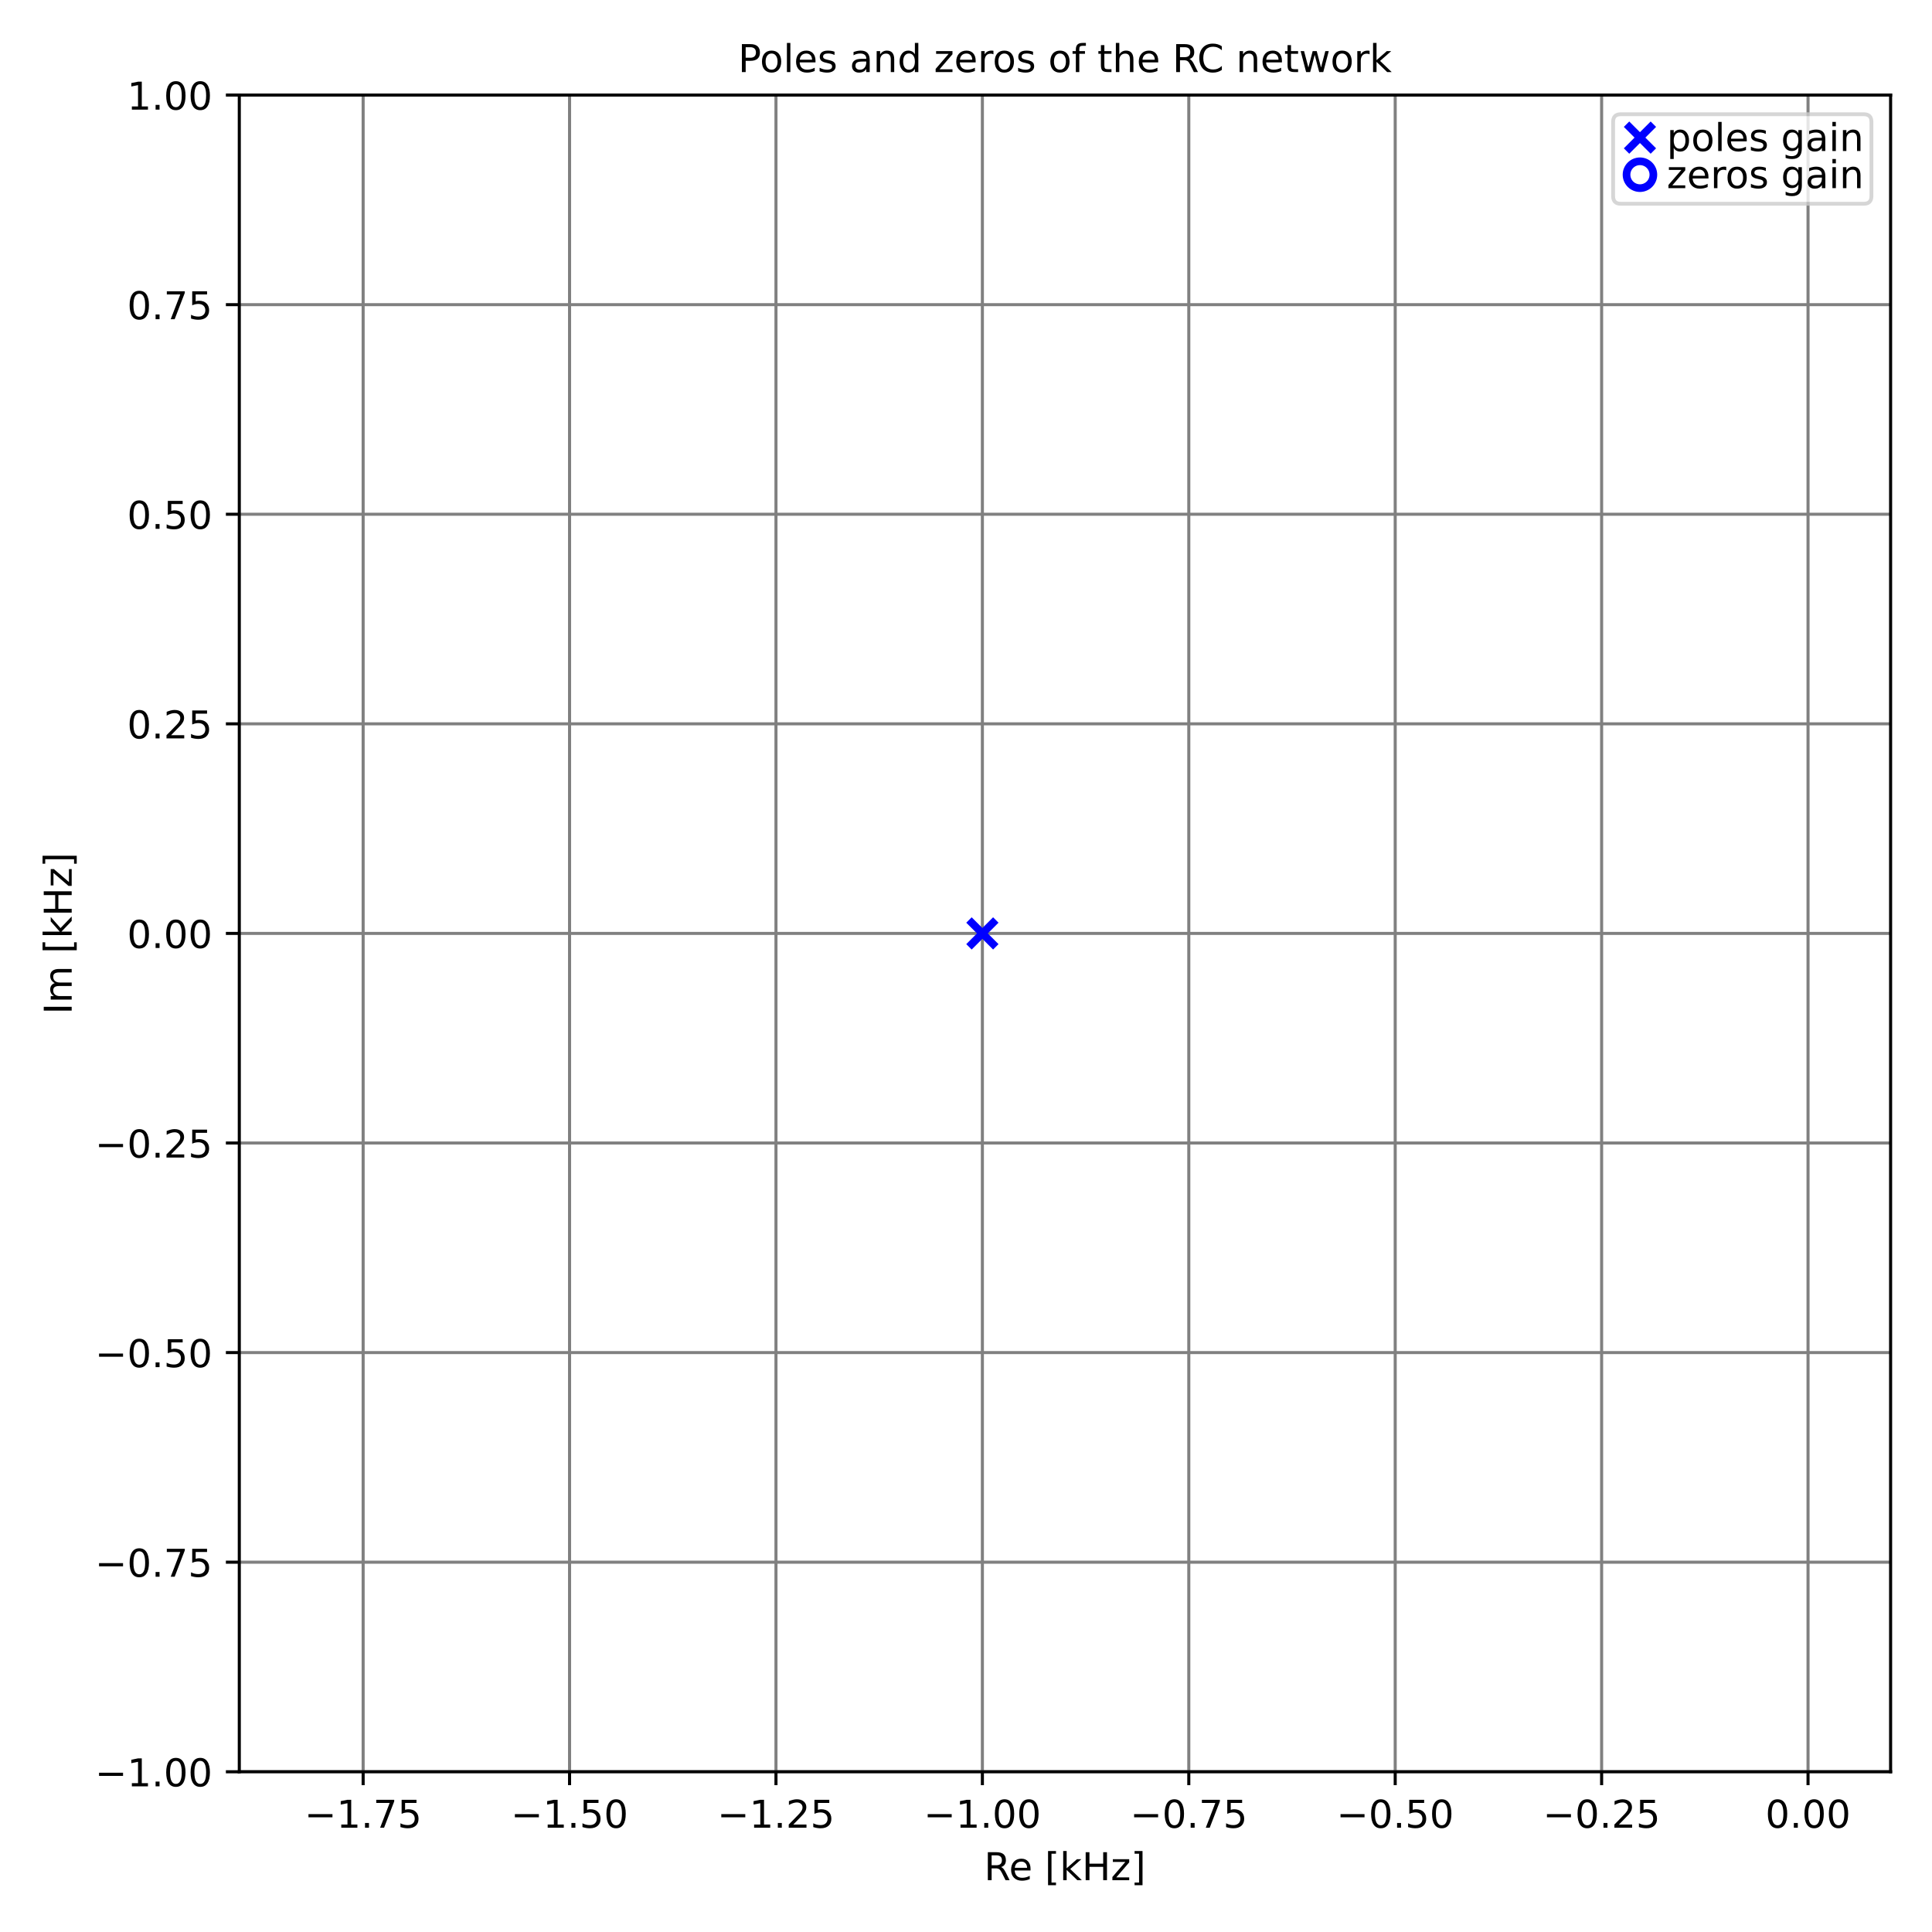
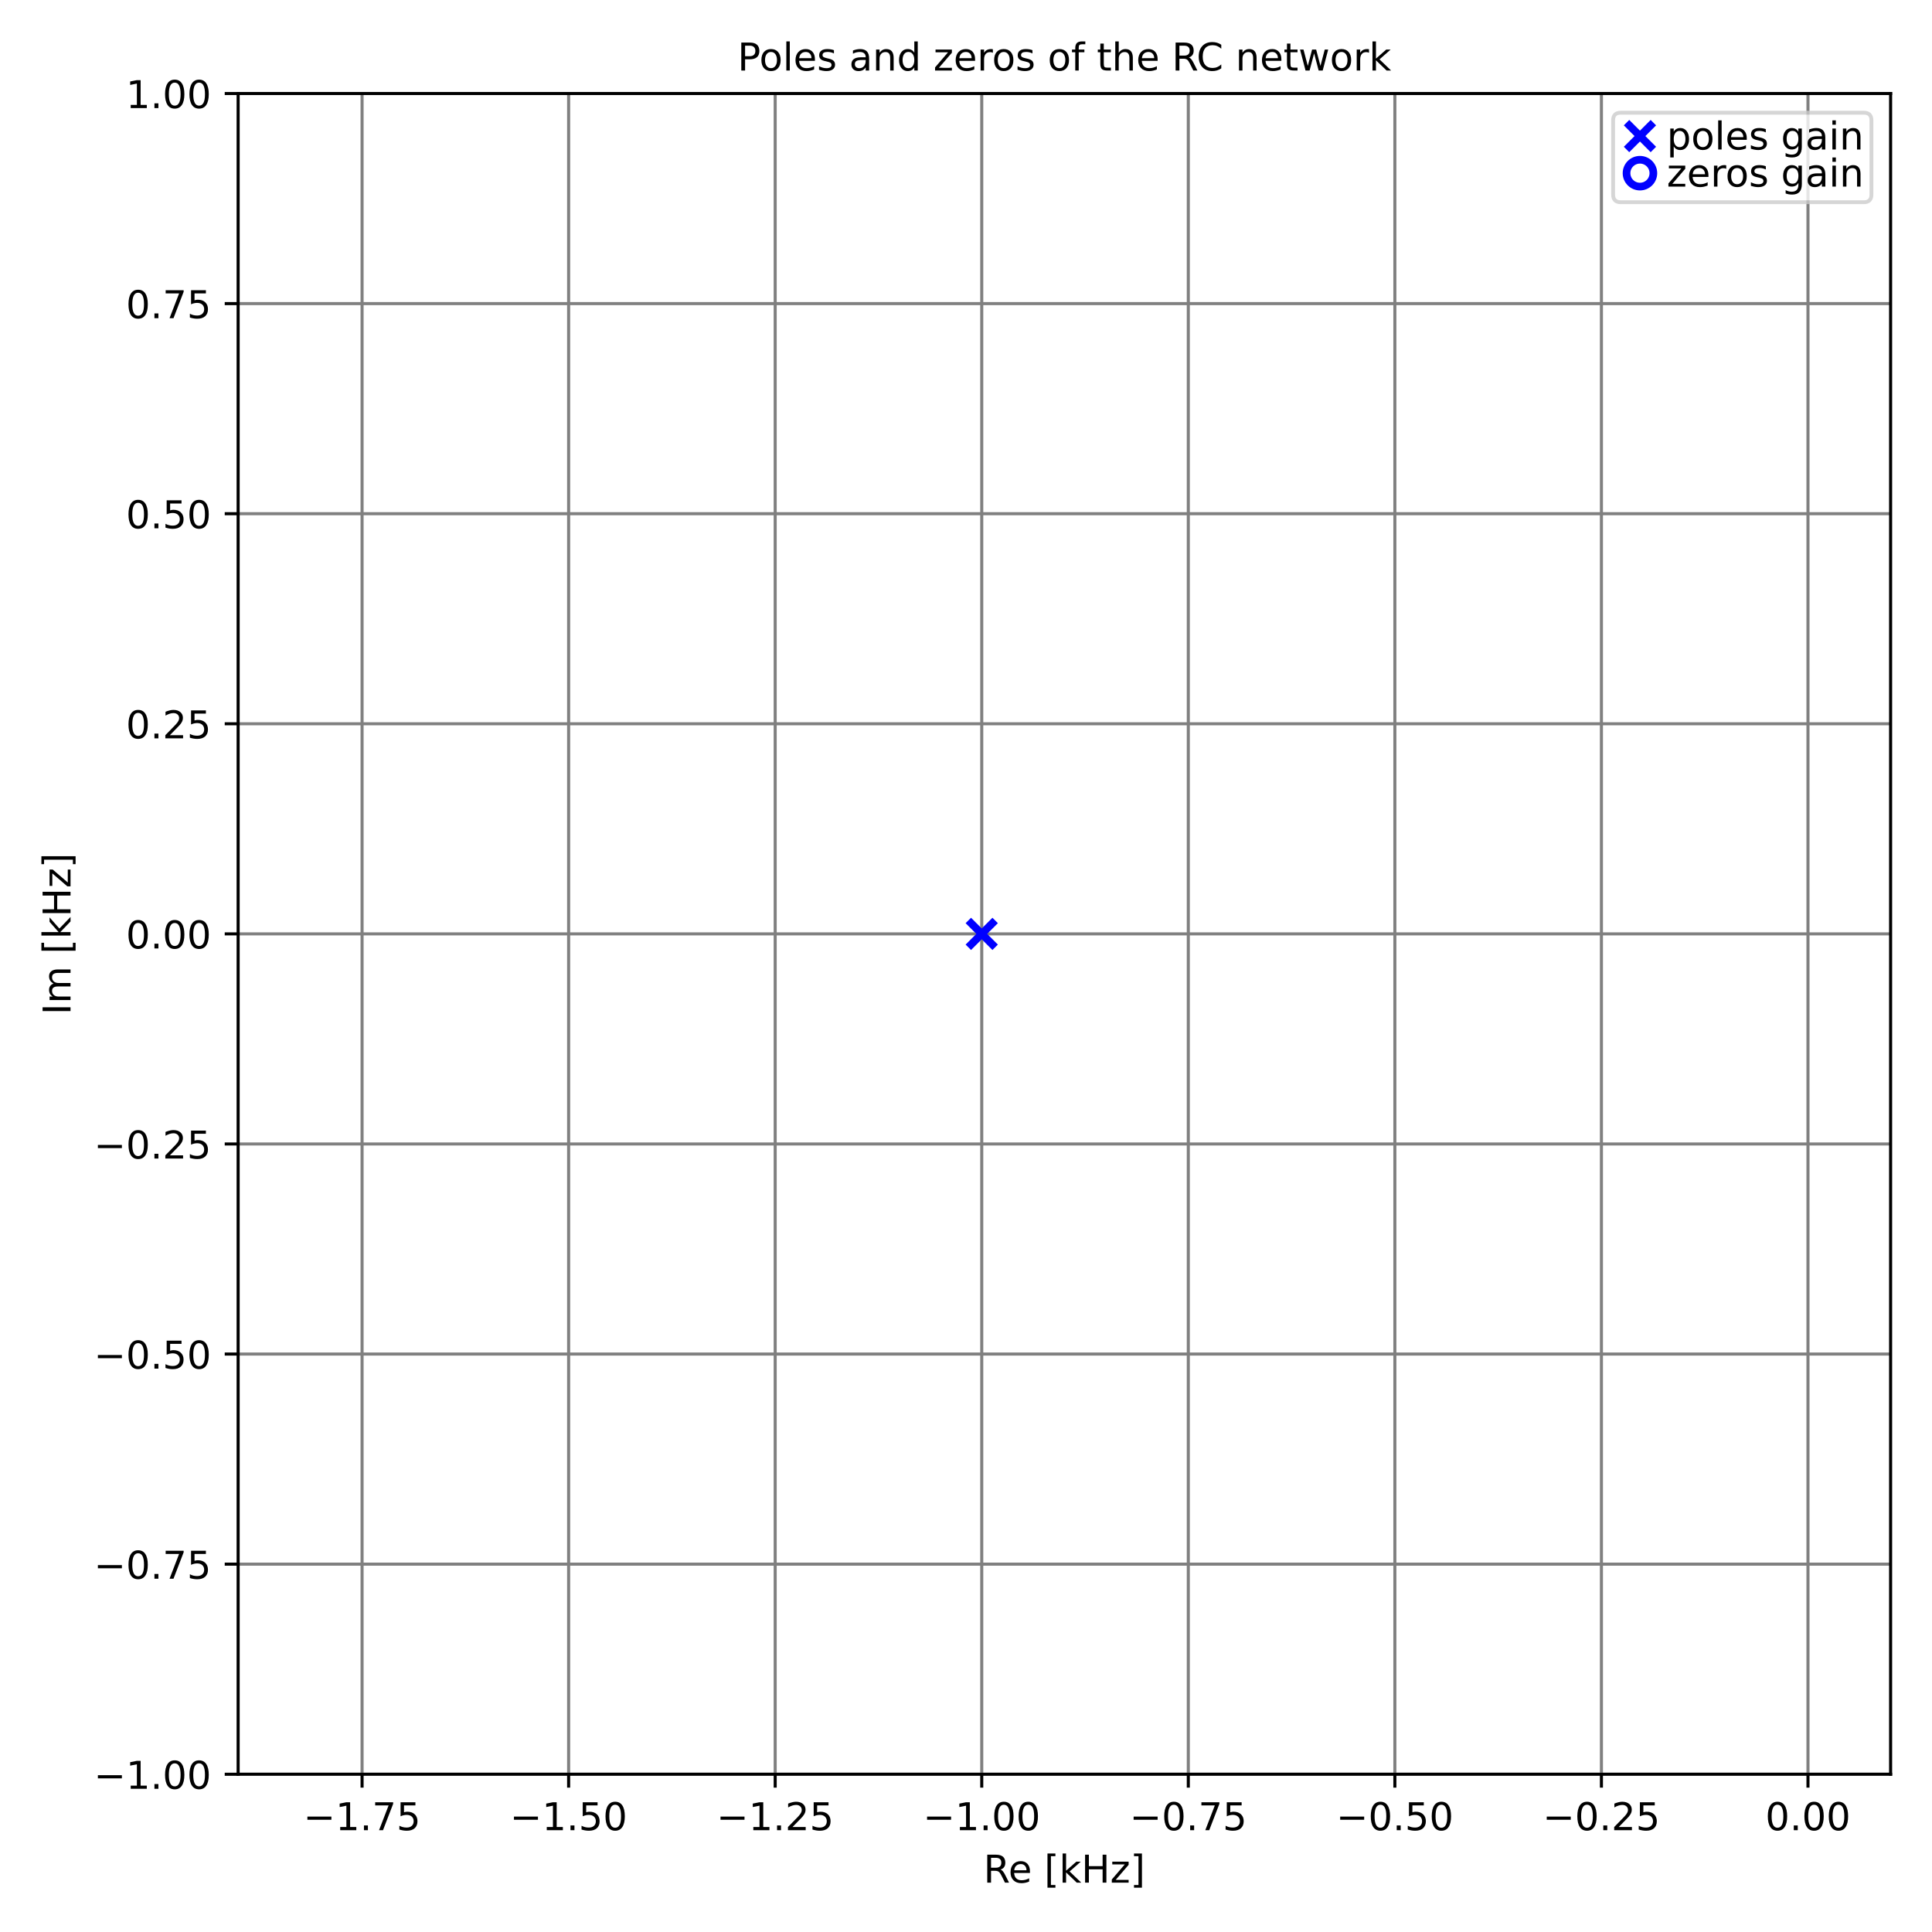
<svg xmlns="http://www.w3.org/2000/svg" xmlns:xlink="http://www.w3.org/1999/xlink" width="504pt" height="504pt" viewBox="0 0 504 504" version="1.1">
  <defs>
    <style type="text/css">*{stroke-linejoin: round; stroke-linecap: butt}</style>
  </defs>
  <g id="figure_1">
    <g id="patch_1">
      <path d="M 0 504  L 504 504  L 504 0  L 0 0  z " style="fill: #ffffff" />
    </g>
    <g id="axes_1">
      <g id="patch_2">
-         <path d="M 62.425 462.2  L 493.2 462.2  L 493.2 24.8  L 62.425 24.8  z " style="fill: #ffffff" />
+         <path d="M 62.123 462.844  L 493.2 462.844  L 493.2 24.398  L 62.123 24.398  z " style="fill: #ffffff" />
      </g>
      <g id="matplotlib.axis_1">
        <g id="xtick_1">
          <g id="line2d_1">
-             <path d="M 94.733 462.2  L 94.733 24.8  " clip-path="url(#pa6cd4829ce)" style="fill: none; stroke: #808080; stroke-width: 0.8; stroke-linecap: square" />
+             <path d="M 94.454 462.844  L 94.454 24.398  " clip-path="url(#p9e55b33abb)" style="fill: none; stroke: #808080; stroke-width: 0.8; stroke-linecap: square" />
          </g>
          <g id="line2d_2">
            <defs>
-               <path id="m1ba899b38e" d="M 0 0  L 0 3.5  " style="stroke: #000000; stroke-width: 0.8" />
+               <path id="m2399edb644" d="M 0 0  L 0 3.5  " style="stroke: #000000; stroke-width: 0.8" />
            </defs>
            <g>
-               <use xlink:href="#m1ba899b38e" x="94.733" y="462.2" style="stroke: #000000; stroke-width: 0.8" />
+               <use xlink:href="#m2399edb644" x="94.454" y="462.844" style="stroke: #000000; stroke-width: 0.8" />
            </g>
          </g>
          <g id="text_1">
-             <g transform="translate(79.41047 476.7984) scale(0.1 -0.1)">
+             <g transform="translate(79.13152 477.4422) scale(0.1 -0.1)">
              <defs>
                <path id="DejaVuSans-2212" d="M 678 2272  L 4684 2272  L 4684 1741  L 678 1741  L 678 2272  z " transform="scale(0.015625)" />
                <path id="DejaVuSans-31" d="M 794 531  L 1825 531  L 1825 4091  L 703 3866  L 703 4441  L 1819 4666  L 2450 4666  L 2450 531  L 3481 531  L 3481 0  L 794 0  L 794 531  z " transform="scale(0.015625)" />
                <path id="DejaVuSans-2e" d="M 684 794  L 1344 794  L 1344 0  L 684 0  L 684 794  z " transform="scale(0.015625)" />
                <path id="DejaVuSans-37" d="M 525 4666  L 3525 4666  L 3525 4397  L 1831 0  L 1172 0  L 2766 4134  L 525 4134  L 525 4666  z " transform="scale(0.015625)" />
                <path id="DejaVuSans-35" d="M 691 4666  L 3169 4666  L 3169 4134  L 1269 4134  L 1269 2991  Q 1406 3038 1543 3061  Q 1681 3084 1819 3084  Q 2600 3084 3056 2656  Q 3513 2228 3513 1497  Q 3513 744 3044 326  Q 2575 -91 1722 -91  Q 1428 -91 1123 -41  Q 819 9 494 109  L 494 744  Q 775 591 1075 516  Q 1375 441 1709 441  Q 2250 441 2565 725  Q 2881 1009 2881 1497  Q 2881 1984 2565 2268  Q 2250 2553 1709 2553  Q 1456 2553 1204 2497  Q 953 2441 691 2322  L 691 4666  z " transform="scale(0.015625)" />
              </defs>
              <use xlink:href="#DejaVuSans-2212" />
              <use xlink:href="#DejaVuSans-31" x="83.789" />
              <use xlink:href="#DejaVuSans-2e" x="147.412" />
              <use xlink:href="#DejaVuSans-37" x="179.199" />
              <use xlink:href="#DejaVuSans-35" x="242.822" />
            </g>
          </g>
        </g>
        <g id="xtick_2">
          <g id="line2d_3">
-             <path d="M 148.58 462.2  L 148.58 24.8  " clip-path="url(#pa6cd4829ce)" style="fill: none; stroke: #808080; stroke-width: 0.8; stroke-linecap: square" />
+             <path d="M 148.339 462.844  L 148.339 24.398  " clip-path="url(#p9e55b33abb)" style="fill: none; stroke: #808080; stroke-width: 0.8; stroke-linecap: square" />
          </g>
          <g id="line2d_4">
            <g>
-               <use xlink:href="#m1ba899b38e" x="148.58" y="462.2" style="stroke: #000000; stroke-width: 0.8" />
+               <use xlink:href="#m2399edb644" x="148.339" y="462.844" style="stroke: #000000; stroke-width: 0.8" />
            </g>
          </g>
          <g id="text_2">
-             <g transform="translate(133.2573 476.7984) scale(0.1 -0.1)">
+             <g transform="translate(133.0161 477.4422) scale(0.1 -0.1)">
              <defs>
                <path id="DejaVuSans-30" d="M 2034 4250  Q 1547 4250 1301 3770  Q 1056 3291 1056 2328  Q 1056 1369 1301 889  Q 1547 409 2034 409  Q 2525 409 2770 889  Q 3016 1369 3016 2328  Q 3016 3291 2770 3770  Q 2525 4250 2034 4250  z M 2034 4750  Q 2819 4750 3233 4129  Q 3647 3509 3647 2328  Q 3647 1150 3233 529  Q 2819 -91 2034 -91  Q 1250 -91 836 529  Q 422 1150 422 2328  Q 422 3509 836 4129  Q 1250 4750 2034 4750  z " transform="scale(0.015625)" />
              </defs>
              <use xlink:href="#DejaVuSans-2212" />
              <use xlink:href="#DejaVuSans-31" x="83.789" />
              <use xlink:href="#DejaVuSans-2e" x="147.412" />
              <use xlink:href="#DejaVuSans-35" x="179.199" />
              <use xlink:href="#DejaVuSans-30" x="242.822" />
            </g>
          </g>
        </g>
        <g id="xtick_3">
          <g id="line2d_5">
-             <path d="M 202.427 462.2  L 202.427 24.8  " clip-path="url(#pa6cd4829ce)" style="fill: none; stroke: #808080; stroke-width: 0.8; stroke-linecap: square" />
+             <path d="M 202.223 462.844  L 202.223 24.398  " clip-path="url(#p9e55b33abb)" style="fill: none; stroke: #808080; stroke-width: 0.8; stroke-linecap: square" />
          </g>
          <g id="line2d_6">
            <g>
-               <use xlink:href="#m1ba899b38e" x="202.427" y="462.2" style="stroke: #000000; stroke-width: 0.8" />
+               <use xlink:href="#m2399edb644" x="202.223" y="462.844" style="stroke: #000000; stroke-width: 0.8" />
            </g>
          </g>
          <g id="text_3">
-             <g transform="translate(187.1042 476.7984) scale(0.1 -0.1)">
+             <g transform="translate(186.9007 477.4422) scale(0.1 -0.1)">
              <defs>
                <path id="DejaVuSans-32" d="M 1228 531  L 3431 531  L 3431 0  L 469 0  L 469 531  Q 828 903 1448 1529  Q 2069 2156 2228 2338  Q 2531 2678 2651 2914  Q 2772 3150 2772 3378  Q 2772 3750 2511 3984  Q 2250 4219 1831 4219  Q 1534 4219 1204 4116  Q 875 4013 500 3803  L 500 4441  Q 881 4594 1212 4672  Q 1544 4750 1819 4750  Q 2544 4750 2975 4387  Q 3406 4025 3406 3419  Q 3406 3131 3298 2873  Q 3191 2616 2906 2266  Q 2828 2175 2409 1742  Q 1991 1309 1228 531  z " transform="scale(0.015625)" />
              </defs>
              <use xlink:href="#DejaVuSans-2212" />
              <use xlink:href="#DejaVuSans-31" x="83.789" />
              <use xlink:href="#DejaVuSans-2e" x="147.412" />
              <use xlink:href="#DejaVuSans-32" x="179.199" />
              <use xlink:href="#DejaVuSans-35" x="242.822" />
            </g>
          </g>
        </g>
        <g id="xtick_4">
          <g id="line2d_7">
-             <path d="M 256.274 462.2  L 256.274 24.8  " clip-path="url(#pa6cd4829ce)" style="fill: none; stroke: #808080; stroke-width: 0.8; stroke-linecap: square" />
+             <path d="M 256.108 462.844  L 256.108 24.398  " clip-path="url(#p9e55b33abb)" style="fill: none; stroke: #808080; stroke-width: 0.8; stroke-linecap: square" />
          </g>
          <g id="line2d_8">
            <g>
-               <use xlink:href="#m1ba899b38e" x="256.274" y="462.2" style="stroke: #000000; stroke-width: 0.8" />
+               <use xlink:href="#m2399edb644" x="256.108" y="462.844" style="stroke: #000000; stroke-width: 0.8" />
            </g>
          </g>
          <g id="text_4">
-             <g transform="translate(240.9511 476.7984) scale(0.1 -0.1)">
+             <g transform="translate(240.7852 477.4422) scale(0.1 -0.1)">
              <use xlink:href="#DejaVuSans-2212" />
              <use xlink:href="#DejaVuSans-31" x="83.789" />
              <use xlink:href="#DejaVuSans-2e" x="147.412" />
              <use xlink:href="#DejaVuSans-30" x="179.199" />
              <use xlink:href="#DejaVuSans-30" x="242.822" />
            </g>
          </g>
        </g>
        <g id="xtick_5">
          <g id="line2d_9">
-             <path d="M 310.121 462.2  L 310.121 24.8  " clip-path="url(#pa6cd4829ce)" style="fill: none; stroke: #808080; stroke-width: 0.8; stroke-linecap: square" />
+             <path d="M 309.992 462.844  L 309.992 24.398  " clip-path="url(#p9e55b33abb)" style="fill: none; stroke: #808080; stroke-width: 0.8; stroke-linecap: square" />
          </g>
          <g id="line2d_10">
            <g>
-               <use xlink:href="#m1ba899b38e" x="310.121" y="462.2" style="stroke: #000000; stroke-width: 0.8" />
+               <use xlink:href="#m2399edb644" x="309.992" y="462.844" style="stroke: #000000; stroke-width: 0.8" />
            </g>
          </g>
          <g id="text_5">
-             <g transform="translate(294.798 476.7984) scale(0.1 -0.1)">
+             <g transform="translate(294.6698 477.4422) scale(0.1 -0.1)">
              <use xlink:href="#DejaVuSans-2212" />
              <use xlink:href="#DejaVuSans-30" x="83.789" />
              <use xlink:href="#DejaVuSans-2e" x="147.412" />
              <use xlink:href="#DejaVuSans-37" x="179.199" />
              <use xlink:href="#DejaVuSans-35" x="242.822" />
            </g>
          </g>
        </g>
        <g id="xtick_6">
          <g id="line2d_11">
-             <path d="M 363.967 462.2  L 363.967 24.8  " clip-path="url(#pa6cd4829ce)" style="fill: none; stroke: #808080; stroke-width: 0.8; stroke-linecap: square" />
+             <path d="M 363.877 462.844  L 363.877 24.398  " clip-path="url(#p9e55b33abb)" style="fill: none; stroke: #808080; stroke-width: 0.8; stroke-linecap: square" />
          </g>
          <g id="line2d_12">
            <g>
-               <use xlink:href="#m1ba899b38e" x="363.967" y="462.2" style="stroke: #000000; stroke-width: 0.8" />
+               <use xlink:href="#m2399edb644" x="363.877" y="462.844" style="stroke: #000000; stroke-width: 0.8" />
            </g>
          </g>
          <g id="text_6">
-             <g transform="translate(348.6448 476.7984) scale(0.1 -0.1)">
+             <g transform="translate(348.5544 477.4422) scale(0.1 -0.1)">
              <use xlink:href="#DejaVuSans-2212" />
              <use xlink:href="#DejaVuSans-30" x="83.789" />
              <use xlink:href="#DejaVuSans-2e" x="147.412" />
              <use xlink:href="#DejaVuSans-35" x="179.199" />
              <use xlink:href="#DejaVuSans-30" x="242.822" />
            </g>
          </g>
        </g>
        <g id="xtick_7">
          <g id="line2d_13">
-             <path d="M 417.814 462.2  L 417.814 24.8  " clip-path="url(#pa6cd4829ce)" style="fill: none; stroke: #808080; stroke-width: 0.8; stroke-linecap: square" />
+             <path d="M 417.762 462.844  L 417.762 24.398  " clip-path="url(#p9e55b33abb)" style="fill: none; stroke: #808080; stroke-width: 0.8; stroke-linecap: square" />
          </g>
          <g id="line2d_14">
            <g>
-               <use xlink:href="#m1ba899b38e" x="417.814" y="462.2" style="stroke: #000000; stroke-width: 0.8" />
+               <use xlink:href="#m2399edb644" x="417.762" y="462.844" style="stroke: #000000; stroke-width: 0.8" />
            </g>
          </g>
          <g id="text_7">
-             <g transform="translate(402.4917 476.7984) scale(0.1 -0.1)">
+             <g transform="translate(402.4389 477.4422) scale(0.1 -0.1)">
              <use xlink:href="#DejaVuSans-2212" />
              <use xlink:href="#DejaVuSans-30" x="83.789" />
              <use xlink:href="#DejaVuSans-2e" x="147.412" />
              <use xlink:href="#DejaVuSans-32" x="179.199" />
              <use xlink:href="#DejaVuSans-35" x="242.822" />
            </g>
          </g>
        </g>
        <g id="xtick_8">
          <g id="line2d_15">
-             <path d="M 471.661 462.2  L 471.661 24.8  " clip-path="url(#pa6cd4829ce)" style="fill: none; stroke: #808080; stroke-width: 0.8; stroke-linecap: square" />
+             <path d="M 471.646 462.844  L 471.646 24.398  " clip-path="url(#p9e55b33abb)" style="fill: none; stroke: #808080; stroke-width: 0.8; stroke-linecap: square" />
          </g>
          <g id="line2d_16">
            <g>
-               <use xlink:href="#m1ba899b38e" x="471.661" y="462.2" style="stroke: #000000; stroke-width: 0.8" />
+               <use xlink:href="#m2399edb644" x="471.646" y="462.844" style="stroke: #000000; stroke-width: 0.8" />
            </g>
          </g>
          <g id="text_8">
-             <g transform="translate(460.5284 476.7984) scale(0.1 -0.1)">
+             <g transform="translate(460.5134 477.4422) scale(0.1 -0.1)">
              <use xlink:href="#DejaVuSans-30" />
              <use xlink:href="#DejaVuSans-2e" x="63.623" />
              <use xlink:href="#DejaVuSans-30" x="95.41" />
              <use xlink:href="#DejaVuSans-30" x="159.033" />
            </g>
          </g>
        </g>
        <g id="text_9">
-           <g transform="translate(256.7164 490.4766) scale(0.1 -0.1)">
+           <g transform="translate(256.5656 491.1203) scale(0.1 -0.1)">
            <defs>
              <path id="DejaVuSans-52" d="M 2841 2188  Q 3044 2119 3236 1894  Q 3428 1669 3622 1275  L 4263 0  L 3584 0  L 2988 1197  Q 2756 1666 2539 1819  Q 2322 1972 1947 1972  L 1259 1972  L 1259 0  L 628 0  L 628 4666  L 2053 4666  Q 2853 4666 3247 4331  Q 3641 3997 3641 3322  Q 3641 2881 3436 2590  Q 3231 2300 2841 2188  z M 1259 4147  L 1259 2491  L 2053 2491  Q 2509 2491 2742 2702  Q 2975 2913 2975 3322  Q 2975 3731 2742 3939  Q 2509 4147 2053 4147  L 1259 4147  z " transform="scale(0.015625)" />
              <path id="DejaVuSans-65" d="M 3597 1894  L 3597 1613  L 953 1613  Q 991 1019 1311 708  Q 1631 397 2203 397  Q 2534 397 2845 478  Q 3156 559 3463 722  L 3463 178  Q 3153 47 2828 -22  Q 2503 -91 2169 -91  Q 1331 -91 842 396  Q 353 884 353 1716  Q 353 2575 817 3079  Q 1281 3584 2069 3584  Q 2775 3584 3186 3129  Q 3597 2675 3597 1894  z M 3022 2063  Q 3016 2534 2758 2815  Q 2500 3097 2075 3097  Q 1594 3097 1305 2825  Q 1016 2553 972 2059  L 3022 2063  z " transform="scale(0.015625)" />
              <path id="DejaVuSans-20" transform="scale(0.015625)" />
              <path id="DejaVuSans-5b" d="M 550 4863  L 1875 4863  L 1875 4416  L 1125 4416  L 1125 -397  L 1875 -397  L 1875 -844  L 550 -844  L 550 4863  z " transform="scale(0.015625)" />
              <path id="DejaVuSans-6b" d="M 581 4863  L 1159 4863  L 1159 1991  L 2875 3500  L 3609 3500  L 1753 1863  L 3688 0  L 2938 0  L 1159 1709  L 1159 0  L 581 0  L 581 4863  z " transform="scale(0.015625)" />
              <path id="DejaVuSans-48" d="M 628 4666  L 1259 4666  L 1259 2753  L 3553 2753  L 3553 4666  L 4184 4666  L 4184 0  L 3553 0  L 3553 2222  L 1259 2222  L 1259 0  L 628 0  L 628 4666  z " transform="scale(0.015625)" />
              <path id="DejaVuSans-7a" d="M 353 3500  L 3084 3500  L 3084 2975  L 922 459  L 3084 459  L 3084 0  L 275 0  L 275 525  L 2438 3041  L 353 3041  L 353 3500  z " transform="scale(0.015625)" />
              <path id="DejaVuSans-5d" d="M 1947 4863  L 1947 -844  L 622 -844  L 622 -397  L 1369 -397  L 1369 4416  L 622 4416  L 622 4863  L 1947 4863  z " transform="scale(0.015625)" />
            </defs>
            <use xlink:href="#DejaVuSans-52" />
            <use xlink:href="#DejaVuSans-65" x="64.982" />
            <use xlink:href="#DejaVuSans-20" x="126.506" />
            <use xlink:href="#DejaVuSans-5b" x="158.293" />
            <use xlink:href="#DejaVuSans-6b" x="197.307" />
            <use xlink:href="#DejaVuSans-48" x="255.217" />
            <use xlink:href="#DejaVuSans-7a" x="330.412" />
            <use xlink:href="#DejaVuSans-5d" x="382.902" />
          </g>
        </g>
      </g>
      <g id="matplotlib.axis_2">
        <g id="ytick_1">
          <g id="line2d_17">
-             <path d="M 62.425 462.2  L 493.2 462.2  " clip-path="url(#pa6cd4829ce)" style="fill: none; stroke: #808080; stroke-width: 0.8; stroke-linecap: square" />
+             <path d="M 62.123 462.844  L 493.2 462.844  " clip-path="url(#p9e55b33abb)" style="fill: none; stroke: #808080; stroke-width: 0.8; stroke-linecap: square" />
          </g>
          <g id="line2d_18">
            <defs>
-               <path id="m34f484bc29" d="M 0 0  L -3.5 0  " style="stroke: #000000; stroke-width: 0.8" />
+               <path id="m7b6ca3f823" d="M 0 0  L -3.5 0  " style="stroke: #000000; stroke-width: 0.8" />
            </defs>
            <g>
-               <use xlink:href="#m34f484bc29" x="62.425" y="462.2" style="stroke: #000000; stroke-width: 0.8" />
+               <use xlink:href="#m7b6ca3f823" x="62.123" y="462.844" style="stroke: #000000; stroke-width: 0.8" />
            </g>
          </g>
          <g id="text_10">
-             <g transform="translate(24.77969 465.9992) scale(0.1 -0.1)">
+             <g transform="translate(24.47812 466.643) scale(0.1 -0.1)">
              <use xlink:href="#DejaVuSans-2212" />
              <use xlink:href="#DejaVuSans-31" x="83.789" />
              <use xlink:href="#DejaVuSans-2e" x="147.412" />
              <use xlink:href="#DejaVuSans-30" x="179.199" />
              <use xlink:href="#DejaVuSans-30" x="242.822" />
            </g>
          </g>
        </g>
        <g id="ytick_2">
          <g id="line2d_19">
-             <path d="M 62.425 407.525  L 493.2 407.525  " clip-path="url(#pa6cd4829ce)" style="fill: none; stroke: #808080; stroke-width: 0.8; stroke-linecap: square" />
+             <path d="M 62.123 408.038  L 493.2 408.038  " clip-path="url(#p9e55b33abb)" style="fill: none; stroke: #808080; stroke-width: 0.8; stroke-linecap: square" />
          </g>
          <g id="line2d_20">
            <g>
-               <use xlink:href="#m34f484bc29" x="62.425" y="407.525" style="stroke: #000000; stroke-width: 0.8" />
+               <use xlink:href="#m7b6ca3f823" x="62.123" y="408.038" style="stroke: #000000; stroke-width: 0.8" />
            </g>
          </g>
          <g id="text_11">
-             <g transform="translate(24.77969 411.3242) scale(0.1 -0.1)">
+             <g transform="translate(24.47812 411.8373) scale(0.1 -0.1)">
              <use xlink:href="#DejaVuSans-2212" />
              <use xlink:href="#DejaVuSans-30" x="83.789" />
              <use xlink:href="#DejaVuSans-2e" x="147.412" />
              <use xlink:href="#DejaVuSans-37" x="179.199" />
              <use xlink:href="#DejaVuSans-35" x="242.822" />
            </g>
          </g>
        </g>
        <g id="ytick_3">
          <g id="line2d_21">
-             <path d="M 62.425 352.85  L 493.2 352.85  " clip-path="url(#pa6cd4829ce)" style="fill: none; stroke: #808080; stroke-width: 0.8; stroke-linecap: square" />
+             <path d="M 62.123 353.232  L 493.2 353.232  " clip-path="url(#p9e55b33abb)" style="fill: none; stroke: #808080; stroke-width: 0.8; stroke-linecap: square" />
          </g>
          <g id="line2d_22">
            <g>
-               <use xlink:href="#m34f484bc29" x="62.425" y="352.85" style="stroke: #000000; stroke-width: 0.8" />
+               <use xlink:href="#m7b6ca3f823" x="62.123" y="353.232" style="stroke: #000000; stroke-width: 0.8" />
            </g>
          </g>
          <g id="text_12">
-             <g transform="translate(24.77969 356.6492) scale(0.1 -0.1)">
+             <g transform="translate(24.47812 357.0316) scale(0.1 -0.1)">
              <use xlink:href="#DejaVuSans-2212" />
              <use xlink:href="#DejaVuSans-30" x="83.789" />
              <use xlink:href="#DejaVuSans-2e" x="147.412" />
              <use xlink:href="#DejaVuSans-35" x="179.199" />
              <use xlink:href="#DejaVuSans-30" x="242.822" />
            </g>
          </g>
        </g>
        <g id="ytick_4">
          <g id="line2d_23">
-             <path d="M 62.425 298.175  L 493.2 298.175  " clip-path="url(#pa6cd4829ce)" style="fill: none; stroke: #808080; stroke-width: 0.8; stroke-linecap: square" />
+             <path d="M 62.123 298.427  L 493.2 298.427  " clip-path="url(#p9e55b33abb)" style="fill: none; stroke: #808080; stroke-width: 0.8; stroke-linecap: square" />
          </g>
          <g id="line2d_24">
            <g>
-               <use xlink:href="#m34f484bc29" x="62.425" y="298.175" style="stroke: #000000; stroke-width: 0.8" />
+               <use xlink:href="#m7b6ca3f823" x="62.123" y="298.427" style="stroke: #000000; stroke-width: 0.8" />
            </g>
          </g>
          <g id="text_13">
-             <g transform="translate(24.77969 301.9742) scale(0.1 -0.1)">
+             <g transform="translate(24.47812 302.226) scale(0.1 -0.1)">
              <use xlink:href="#DejaVuSans-2212" />
              <use xlink:href="#DejaVuSans-30" x="83.789" />
              <use xlink:href="#DejaVuSans-2e" x="147.412" />
              <use xlink:href="#DejaVuSans-32" x="179.199" />
              <use xlink:href="#DejaVuSans-35" x="242.822" />
            </g>
          </g>
        </g>
        <g id="ytick_5">
          <g id="line2d_25">
-             <path d="M 62.425 243.5  L 493.2 243.5  " clip-path="url(#pa6cd4829ce)" style="fill: none; stroke: #808080; stroke-width: 0.8; stroke-linecap: square" />
+             <path d="M 62.123 243.621  L 493.2 243.621  " clip-path="url(#p9e55b33abb)" style="fill: none; stroke: #808080; stroke-width: 0.8; stroke-linecap: square" />
          </g>
          <g id="line2d_26">
            <g>
-               <use xlink:href="#m34f484bc29" x="62.425" y="243.5" style="stroke: #000000; stroke-width: 0.8" />
+               <use xlink:href="#m7b6ca3f823" x="62.123" y="243.621" style="stroke: #000000; stroke-width: 0.8" />
            </g>
          </g>
          <g id="text_14">
-             <g transform="translate(33.15937 247.2992) scale(0.1 -0.1)">
+             <g transform="translate(32.85781 247.4203) scale(0.1 -0.1)">
              <use xlink:href="#DejaVuSans-30" />
              <use xlink:href="#DejaVuSans-2e" x="63.623" />
              <use xlink:href="#DejaVuSans-30" x="95.41" />
              <use xlink:href="#DejaVuSans-30" x="159.033" />
            </g>
          </g>
        </g>
        <g id="ytick_6">
          <g id="line2d_27">
-             <path d="M 62.425 188.825  L 493.2 188.825  " clip-path="url(#pa6cd4829ce)" style="fill: none; stroke: #808080; stroke-width: 0.8; stroke-linecap: square" />
+             <path d="M 62.123 188.815  L 493.2 188.815  " clip-path="url(#p9e55b33abb)" style="fill: none; stroke: #808080; stroke-width: 0.8; stroke-linecap: square" />
          </g>
          <g id="line2d_28">
            <g>
-               <use xlink:href="#m34f484bc29" x="62.425" y="188.825" style="stroke: #000000; stroke-width: 0.8" />
+               <use xlink:href="#m7b6ca3f823" x="62.123" y="188.815" style="stroke: #000000; stroke-width: 0.8" />
            </g>
          </g>
          <g id="text_15">
-             <g transform="translate(33.15937 192.6242) scale(0.1 -0.1)">
+             <g transform="translate(32.85781 192.6146) scale(0.1 -0.1)">
              <use xlink:href="#DejaVuSans-30" />
              <use xlink:href="#DejaVuSans-2e" x="63.623" />
              <use xlink:href="#DejaVuSans-32" x="95.41" />
              <use xlink:href="#DejaVuSans-35" x="159.033" />
            </g>
          </g>
        </g>
        <g id="ytick_7">
          <g id="line2d_29">
-             <path d="M 62.425 134.15  L 493.2 134.15  " clip-path="url(#pa6cd4829ce)" style="fill: none; stroke: #808080; stroke-width: 0.8; stroke-linecap: square" />
+             <path d="M 62.123 134.01  L 493.2 134.01  " clip-path="url(#p9e55b33abb)" style="fill: none; stroke: #808080; stroke-width: 0.8; stroke-linecap: square" />
          </g>
          <g id="line2d_30">
            <g>
-               <use xlink:href="#m34f484bc29" x="62.425" y="134.15" style="stroke: #000000; stroke-width: 0.8" />
+               <use xlink:href="#m7b6ca3f823" x="62.123" y="134.01" style="stroke: #000000; stroke-width: 0.8" />
            </g>
          </g>
          <g id="text_16">
-             <g transform="translate(33.15937 137.9492) scale(0.1 -0.1)">
+             <g transform="translate(32.85781 137.809) scale(0.1 -0.1)">
              <use xlink:href="#DejaVuSans-30" />
              <use xlink:href="#DejaVuSans-2e" x="63.623" />
              <use xlink:href="#DejaVuSans-35" x="95.41" />
              <use xlink:href="#DejaVuSans-30" x="159.033" />
            </g>
          </g>
        </g>
        <g id="ytick_8">
          <g id="line2d_31">
-             <path d="M 62.425 79.475  L 493.2 79.475  " clip-path="url(#pa6cd4829ce)" style="fill: none; stroke: #808080; stroke-width: 0.8; stroke-linecap: square" />
+             <path d="M 62.123 79.204  L 493.2 79.204  " clip-path="url(#p9e55b33abb)" style="fill: none; stroke: #808080; stroke-width: 0.8; stroke-linecap: square" />
          </g>
          <g id="line2d_32">
            <g>
-               <use xlink:href="#m34f484bc29" x="62.425" y="79.475" style="stroke: #000000; stroke-width: 0.8" />
+               <use xlink:href="#m7b6ca3f823" x="62.123" y="79.204" style="stroke: #000000; stroke-width: 0.8" />
            </g>
          </g>
          <g id="text_17">
-             <g transform="translate(33.15937 83.27422) scale(0.1 -0.1)">
+             <g transform="translate(32.85781 83.00332) scale(0.1 -0.1)">
              <use xlink:href="#DejaVuSans-30" />
              <use xlink:href="#DejaVuSans-2e" x="63.623" />
              <use xlink:href="#DejaVuSans-37" x="95.41" />
              <use xlink:href="#DejaVuSans-35" x="159.033" />
            </g>
          </g>
        </g>
        <g id="ytick_9">
          <g id="line2d_33">
-             <path d="M 62.425 24.8  L 493.2 24.8  " clip-path="url(#pa6cd4829ce)" style="fill: none; stroke: #808080; stroke-width: 0.8; stroke-linecap: square" />
+             <path d="M 62.123 24.398  L 493.2 24.398  " clip-path="url(#p9e55b33abb)" style="fill: none; stroke: #808080; stroke-width: 0.8; stroke-linecap: square" />
          </g>
          <g id="line2d_34">
            <g>
-               <use xlink:href="#m34f484bc29" x="62.425" y="24.8" style="stroke: #000000; stroke-width: 0.8" />
+               <use xlink:href="#m7b6ca3f823" x="62.123" y="24.398" style="stroke: #000000; stroke-width: 0.8" />
            </g>
          </g>
          <g id="text_18">
-             <g transform="translate(33.15937 28.59922) scale(0.1 -0.1)">
+             <g transform="translate(32.85781 28.19766) scale(0.1 -0.1)">
              <use xlink:href="#DejaVuSans-31" />
              <use xlink:href="#DejaVuSans-2e" x="63.623" />
              <use xlink:href="#DejaVuSans-30" x="95.41" />
              <use xlink:href="#DejaVuSans-30" x="159.033" />
            </g>
          </g>
        </g>
        <g id="text_19">
-           <g transform="translate(18.7 264.6156) rotate(-90) scale(0.1 -0.1)">
+           <g transform="translate(18.39844 264.7367) rotate(-90) scale(0.1 -0.1)">
            <defs>
              <path id="DejaVuSans-49" d="M 628 4666  L 1259 4666  L 1259 0  L 628 0  L 628 4666  z " transform="scale(0.015625)" />
              <path id="DejaVuSans-6d" d="M 3328 2828  Q 3544 3216 3844 3400  Q 4144 3584 4550 3584  Q 5097 3584 5394 3201  Q 5691 2819 5691 2113  L 5691 0  L 5113 0  L 5113 2094  Q 5113 2597 4934 2840  Q 4756 3084 4391 3084  Q 3944 3084 3684 2787  Q 3425 2491 3425 1978  L 3425 0  L 2847 0  L 2847 2094  Q 2847 2600 2669 2842  Q 2491 3084 2119 3084  Q 1678 3084 1418 2786  Q 1159 2488 1159 1978  L 1159 0  L 581 0  L 581 3500  L 1159 3500  L 1159 2956  Q 1356 3278 1631 3431  Q 1906 3584 2284 3584  Q 2666 3584 2933 3390  Q 3200 3197 3328 2828  z " transform="scale(0.015625)" />
            </defs>
            <use xlink:href="#DejaVuSans-49" />
            <use xlink:href="#DejaVuSans-6d" x="29.492" />
            <use xlink:href="#DejaVuSans-20" x="126.904" />
            <use xlink:href="#DejaVuSans-5b" x="158.691" />
            <use xlink:href="#DejaVuSans-6b" x="197.705" />
            <use xlink:href="#DejaVuSans-48" x="255.615" />
            <use xlink:href="#DejaVuSans-7a" x="330.811" />
            <use xlink:href="#DejaVuSans-5d" x="383.301" />
          </g>
        </g>
      </g>
      <g id="line2d_35">
-         <path d="M 256.274 243.5  " clip-path="url(#pa6cd4829ce)" style="fill: none" />
+         <path d="M 256.108 243.621  " clip-path="url(#p9e55b33abb)" style="fill: none" />
        <defs>
-           <path id="m2b36c27aed" d="M -3.5 3.5  L 3.5 -3.5  M -3.5 -3.5  L 3.5 3.5  " style="stroke: #0000ff; stroke-width: 2" />
+           <path id="m340cb128b6" d="M -3.5 3.5  L 3.5 -3.5  M -3.5 -3.5  L 3.5 3.5  " style="stroke: #0000ff; stroke-width: 2" />
        </defs>
-         <g clip-path="url(#pa6cd4829ce)">
-           <use xlink:href="#m2b36c27aed" x="256.274" y="243.5" style="fill-opacity: 0; stroke: #0000ff; stroke-width: 2" />
+         <g clip-path="url(#p9e55b33abb)">
+           <use xlink:href="#m340cb128b6" x="256.108" y="243.621" style="fill-opacity: 0; stroke: #0000ff; stroke-width: 2" />
        </g>
      </g>
      <g id="line2d_36" />
      <g id="patch_3">
-         <path d="M 62.425 462.2  L 62.425 24.8  " style="fill: none; stroke: #000000; stroke-width: 0.8; stroke-linejoin: miter; stroke-linecap: square" />
+         <path d="M 62.123 462.844  L 62.123 24.398  " style="fill: none; stroke: #000000; stroke-width: 0.8; stroke-linejoin: miter; stroke-linecap: square" />
      </g>
      <g id="patch_4">
-         <path d="M 493.2 462.2  L 493.2 24.8  " style="fill: none; stroke: #000000; stroke-width: 0.8; stroke-linejoin: miter; stroke-linecap: square" />
+         <path d="M 493.2 462.844  L 493.2 24.398  " style="fill: none; stroke: #000000; stroke-width: 0.8; stroke-linejoin: miter; stroke-linecap: square" />
      </g>
      <g id="patch_5">
-         <path d="M 62.425 462.2  L 493.2 462.2  " style="fill: none; stroke: #000000; stroke-width: 0.8; stroke-linejoin: miter; stroke-linecap: square" />
+         <path d="M 62.123 462.844  L 493.2 462.844  " style="fill: none; stroke: #000000; stroke-width: 0.8; stroke-linejoin: miter; stroke-linecap: square" />
      </g>
      <g id="patch_6">
-         <path d="M 62.425 24.8  L 493.2 24.8  " style="fill: none; stroke: #000000; stroke-width: 0.8; stroke-linejoin: miter; stroke-linecap: square" />
+         <path d="M 62.123 24.398  L 493.2 24.398  " style="fill: none; stroke: #000000; stroke-width: 0.8; stroke-linejoin: miter; stroke-linecap: square" />
      </g>
      <g id="text_20">
-         <g transform="translate(192.5547 18.8) scale(0.1 -0.1)">
+         <g transform="translate(192.4039 18.39844) scale(0.1 -0.1)">
          <defs>
            <path id="DejaVuSans-50" d="M 1259 4147  L 1259 2394  L 2053 2394  Q 2494 2394 2734 2622  Q 2975 2850 2975 3272  Q 2975 3691 2734 3919  Q 2494 4147 2053 4147  L 1259 4147  z M 628 4666  L 2053 4666  Q 2838 4666 3239 4311  Q 3641 3956 3641 3272  Q 3641 2581 3239 2228  Q 2838 1875 2053 1875  L 1259 1875  L 1259 0  L 628 0  L 628 4666  z " transform="scale(0.015625)" />
            <path id="DejaVuSans-6f" d="M 1959 3097  Q 1497 3097 1228 2736  Q 959 2375 959 1747  Q 959 1119 1226 758  Q 1494 397 1959 397  Q 2419 397 2687 759  Q 2956 1122 2956 1747  Q 2956 2369 2687 2733  Q 2419 3097 1959 3097  z M 1959 3584  Q 2709 3584 3137 3096  Q 3566 2609 3566 1747  Q 3566 888 3137 398  Q 2709 -91 1959 -91  Q 1206 -91 779 398  Q 353 888 353 1747  Q 353 2609 779 3096  Q 1206 3584 1959 3584  z " transform="scale(0.015625)" />
            <path id="DejaVuSans-6c" d="M 603 4863  L 1178 4863  L 1178 0  L 603 0  L 603 4863  z " transform="scale(0.015625)" />
            <path id="DejaVuSans-73" d="M 2834 3397  L 2834 2853  Q 2591 2978 2328 3040  Q 2066 3103 1784 3103  Q 1356 3103 1142 2972  Q 928 2841 928 2578  Q 928 2378 1081 2264  Q 1234 2150 1697 2047  L 1894 2003  Q 2506 1872 2764 1633  Q 3022 1394 3022 966  Q 3022 478 2636 193  Q 2250 -91 1575 -91  Q 1294 -91 989 -36  Q 684 19 347 128  L 347 722  Q 666 556 975 473  Q 1284 391 1588 391  Q 1994 391 2212 530  Q 2431 669 2431 922  Q 2431 1156 2273 1281  Q 2116 1406 1581 1522  L 1381 1569  Q 847 1681 609 1914  Q 372 2147 372 2553  Q 372 3047 722 3315  Q 1072 3584 1716 3584  Q 2034 3584 2315 3537  Q 2597 3491 2834 3397  z " transform="scale(0.015625)" />
            <path id="DejaVuSans-61" d="M 2194 1759  Q 1497 1759 1228 1600  Q 959 1441 959 1056  Q 959 750 1161 570  Q 1363 391 1709 391  Q 2188 391 2477 730  Q 2766 1069 2766 1631  L 2766 1759  L 2194 1759  z M 3341 1997  L 3341 0  L 2766 0  L 2766 531  Q 2569 213 2275 61  Q 1981 -91 1556 -91  Q 1019 -91 701 211  Q 384 513 384 1019  Q 384 1609 779 1909  Q 1175 2209 1959 2209  L 2766 2209  L 2766 2266  Q 2766 2663 2505 2880  Q 2244 3097 1772 3097  Q 1472 3097 1187 3025  Q 903 2953 641 2809  L 641 3341  Q 956 3463 1253 3523  Q 1550 3584 1831 3584  Q 2591 3584 2966 3190  Q 3341 2797 3341 1997  z " transform="scale(0.015625)" />
            <path id="DejaVuSans-6e" d="M 3513 2113  L 3513 0  L 2938 0  L 2938 2094  Q 2938 2591 2744 2837  Q 2550 3084 2163 3084  Q 1697 3084 1428 2787  Q 1159 2491 1159 1978  L 1159 0  L 581 0  L 581 3500  L 1159 3500  L 1159 2956  Q 1366 3272 1645 3428  Q 1925 3584 2291 3584  Q 2894 3584 3203 3211  Q 3513 2838 3513 2113  z " transform="scale(0.015625)" />
            <path id="DejaVuSans-64" d="M 2906 2969  L 2906 4863  L 3481 4863  L 3481 0  L 2906 0  L 2906 525  Q 2725 213 2448 61  Q 2172 -91 1784 -91  Q 1150 -91 751 415  Q 353 922 353 1747  Q 353 2572 751 3078  Q 1150 3584 1784 3584  Q 2172 3584 2448 3432  Q 2725 3281 2906 2969  z M 947 1747  Q 947 1113 1208 752  Q 1469 391 1925 391  Q 2381 391 2643 752  Q 2906 1113 2906 1747  Q 2906 2381 2643 2742  Q 2381 3103 1925 3103  Q 1469 3103 1208 2742  Q 947 2381 947 1747  z " transform="scale(0.015625)" />
            <path id="DejaVuSans-72" d="M 2631 2963  Q 2534 3019 2420 3045  Q 2306 3072 2169 3072  Q 1681 3072 1420 2755  Q 1159 2438 1159 1844  L 1159 0  L 581 0  L 581 3500  L 1159 3500  L 1159 2956  Q 1341 3275 1631 3429  Q 1922 3584 2338 3584  Q 2397 3584 2469 3576  Q 2541 3569 2628 3553  L 2631 2963  z " transform="scale(0.015625)" />
            <path id="DejaVuSans-66" d="M 2375 4863  L 2375 4384  L 1825 4384  Q 1516 4384 1395 4259  Q 1275 4134 1275 3809  L 1275 3500  L 2222 3500  L 2222 3053  L 1275 3053  L 1275 0  L 697 0  L 697 3053  L 147 3053  L 147 3500  L 697 3500  L 697 3744  Q 697 4328 969 4595  Q 1241 4863 1831 4863  L 2375 4863  z " transform="scale(0.015625)" />
            <path id="DejaVuSans-74" d="M 1172 4494  L 1172 3500  L 2356 3500  L 2356 3053  L 1172 3053  L 1172 1153  Q 1172 725 1289 603  Q 1406 481 1766 481  L 2356 481  L 2356 0  L 1766 0  Q 1100 0 847 248  Q 594 497 594 1153  L 594 3053  L 172 3053  L 172 3500  L 594 3500  L 594 4494  L 1172 4494  z " transform="scale(0.015625)" />
            <path id="DejaVuSans-68" d="M 3513 2113  L 3513 0  L 2938 0  L 2938 2094  Q 2938 2591 2744 2837  Q 2550 3084 2163 3084  Q 1697 3084 1428 2787  Q 1159 2491 1159 1978  L 1159 0  L 581 0  L 581 4863  L 1159 4863  L 1159 2956  Q 1366 3272 1645 3428  Q 1925 3584 2291 3584  Q 2894 3584 3203 3211  Q 3513 2838 3513 2113  z " transform="scale(0.015625)" />
            <path id="DejaVuSans-43" d="M 4122 4306  L 4122 3641  Q 3803 3938 3442 4084  Q 3081 4231 2675 4231  Q 1875 4231 1450 3742  Q 1025 3253 1025 2328  Q 1025 1406 1450 917  Q 1875 428 2675 428  Q 3081 428 3442 575  Q 3803 722 4122 1019  L 4122 359  Q 3791 134 3420 21  Q 3050 -91 2638 -91  Q 1578 -91 968 557  Q 359 1206 359 2328  Q 359 3453 968 4101  Q 1578 4750 2638 4750  Q 3056 4750 3426 4639  Q 3797 4528 4122 4306  z " transform="scale(0.015625)" />
            <path id="DejaVuSans-77" d="M 269 3500  L 844 3500  L 1563 769  L 2278 3500  L 2956 3500  L 3675 769  L 4391 3500  L 4966 3500  L 4050 0  L 3372 0  L 2619 2869  L 1863 0  L 1184 0  L 269 3500  z " transform="scale(0.015625)" />
          </defs>
          <use xlink:href="#DejaVuSans-50" />
          <use xlink:href="#DejaVuSans-6f" x="56.678" />
          <use xlink:href="#DejaVuSans-6c" x="117.859" />
          <use xlink:href="#DejaVuSans-65" x="145.643" />
          <use xlink:href="#DejaVuSans-73" x="207.166" />
          <use xlink:href="#DejaVuSans-20" x="259.266" />
          <use xlink:href="#DejaVuSans-61" x="291.053" />
          <use xlink:href="#DejaVuSans-6e" x="352.332" />
          <use xlink:href="#DejaVuSans-64" x="415.711" />
          <use xlink:href="#DejaVuSans-20" x="479.188" />
          <use xlink:href="#DejaVuSans-7a" x="510.975" />
          <use xlink:href="#DejaVuSans-65" x="563.465" />
          <use xlink:href="#DejaVuSans-72" x="624.988" />
          <use xlink:href="#DejaVuSans-6f" x="663.852" />
          <use xlink:href="#DejaVuSans-73" x="725.033" />
          <use xlink:href="#DejaVuSans-20" x="777.133" />
          <use xlink:href="#DejaVuSans-6f" x="808.92" />
          <use xlink:href="#DejaVuSans-66" x="870.102" />
          <use xlink:href="#DejaVuSans-20" x="905.307" />
          <use xlink:href="#DejaVuSans-74" x="937.094" />
          <use xlink:href="#DejaVuSans-68" x="976.303" />
          <use xlink:href="#DejaVuSans-65" x="1039.682" />
          <use xlink:href="#DejaVuSans-20" x="1101.205" />
          <use xlink:href="#DejaVuSans-52" x="1132.992" />
          <use xlink:href="#DejaVuSans-43" x="1197.475" />
          <use xlink:href="#DejaVuSans-20" x="1267.299" />
          <use xlink:href="#DejaVuSans-6e" x="1299.086" />
          <use xlink:href="#DejaVuSans-65" x="1362.465" />
          <use xlink:href="#DejaVuSans-74" x="1423.988" />
          <use xlink:href="#DejaVuSans-77" x="1463.197" />
          <use xlink:href="#DejaVuSans-6f" x="1544.984" />
          <use xlink:href="#DejaVuSans-72" x="1606.166" />
          <use xlink:href="#DejaVuSans-6b" x="1647.279" />
        </g>
      </g>
      <g id="legend_1">
        <g id="patch_7">
-           <path d="M 422.814 53.156  L 486.2 53.156  Q 488.2 53.156 488.2 51.156  L 488.2 31.8  Q 488.2 29.8 486.2 29.8  L 422.814 29.8  Q 420.814 29.8 420.814 31.8  L 420.814 51.156  Q 420.814 53.156 422.814 53.156  z " style="fill: #ffffff; opacity: 0.8; stroke: #cccccc; stroke-linejoin: miter" />
+           <path d="M 422.814 52.755  L 486.2 52.755  Q 488.2 52.755 488.2 50.755  L 488.2 31.398  Q 488.2 29.398 486.2 29.398  L 422.814 29.398  Q 420.814 29.398 420.814 31.398  L 420.814 50.755  Q 420.814 52.755 422.814 52.755  z " style="fill: #ffffff; opacity: 0.8; stroke: #cccccc; stroke-linejoin: miter" />
        </g>
        <g id="line2d_37">
-           <path d="M 422.814 35.898  L 427.814 35.898  L 432.814 35.898  " style="fill: none" />
+           <path d="M 422.814 35.497  L 427.814 35.497  L 432.814 35.497  " style="fill: none" />
          <g>
-             <use xlink:href="#m2b36c27aed" x="427.814" y="35.898" style="fill-opacity: 0; stroke: #0000ff; stroke-width: 2" />
+             <use xlink:href="#m340cb128b6" x="427.814" y="35.497" style="fill-opacity: 0; stroke: #0000ff; stroke-width: 2" />
          </g>
        </g>
        <g id="text_21">
-           <g transform="translate(434.8141 39.39844) scale(0.1 -0.1)">
+           <g transform="translate(434.8141 38.99688) scale(0.1 -0.1)">
            <defs>
              <path id="DejaVuSans-70" d="M 1159 525  L 1159 -1331  L 581 -1331  L 581 3500  L 1159 3500  L 1159 2969  Q 1341 3281 1617 3432  Q 1894 3584 2278 3584  Q 2916 3584 3314 3078  Q 3713 2572 3713 1747  Q 3713 922 3314 415  Q 2916 -91 2278 -91  Q 1894 -91 1617 61  Q 1341 213 1159 525  z M 3116 1747  Q 3116 2381 2855 2742  Q 2594 3103 2138 3103  Q 1681 3103 1420 2742  Q 1159 2381 1159 1747  Q 1159 1113 1420 752  Q 1681 391 2138 391  Q 2594 391 2855 752  Q 3116 1113 3116 1747  z " transform="scale(0.015625)" />
              <path id="DejaVuSans-67" d="M 2906 1791  Q 2906 2416 2648 2759  Q 2391 3103 1925 3103  Q 1463 3103 1205 2759  Q 947 2416 947 1791  Q 947 1169 1205 825  Q 1463 481 1925 481  Q 2391 481 2648 825  Q 2906 1169 2906 1791  z M 3481 434  Q 3481 -459 3084 -895  Q 2688 -1331 1869 -1331  Q 1566 -1331 1297 -1286  Q 1028 -1241 775 -1147  L 775 -588  Q 1028 -725 1275 -790  Q 1522 -856 1778 -856  Q 2344 -856 2625 -561  Q 2906 -266 2906 331  L 2906 616  Q 2728 306 2450 153  Q 2172 0 1784 0  Q 1141 0 747 490  Q 353 981 353 1791  Q 353 2603 747 3093  Q 1141 3584 1784 3584  Q 2172 3584 2450 3431  Q 2728 3278 2906 2969  L 2906 3500  L 3481 3500  L 3481 434  z " transform="scale(0.015625)" />
              <path id="DejaVuSans-69" d="M 603 3500  L 1178 3500  L 1178 0  L 603 0  L 603 3500  z M 603 4863  L 1178 4863  L 1178 4134  L 603 4134  L 603 4863  z " transform="scale(0.015625)" />
            </defs>
            <use xlink:href="#DejaVuSans-70" />
            <use xlink:href="#DejaVuSans-6f" x="63.477" />
            <use xlink:href="#DejaVuSans-6c" x="124.658" />
            <use xlink:href="#DejaVuSans-65" x="152.441" />
            <use xlink:href="#DejaVuSans-73" x="213.965" />
            <use xlink:href="#DejaVuSans-20" x="266.064" />
            <use xlink:href="#DejaVuSans-67" x="297.852" />
            <use xlink:href="#DejaVuSans-61" x="361.328" />
            <use xlink:href="#DejaVuSans-69" x="422.607" />
            <use xlink:href="#DejaVuSans-6e" x="450.391" />
          </g>
        </g>
        <g id="line2d_38">
-           <path d="M 422.814 45.577  L 427.814 45.577  L 432.814 45.577  " style="fill: none" />
+           <path d="M 422.814 45.175  L 427.814 45.175  L 432.814 45.175  " style="fill: none" />
          <defs>
-             <path id="m21b65d48fb" d="M 0 3.5  C 0.928 3.5 1.819 3.131 2.475 2.475  C 3.131 1.819 3.5 0.928 3.5 0  C 3.5 -0.928 3.131 -1.819 2.475 -2.475  C 1.819 -3.131 0.928 -3.5 0 -3.5  C -0.928 -3.5 -1.819 -3.131 -2.475 -2.475  C -3.131 -1.819 -3.5 -0.928 -3.5 0  C -3.5 0.928 -3.131 1.819 -2.475 2.475  C -1.819 3.131 -0.928 3.5 0 3.5  z " style="stroke: #0000ff; stroke-width: 2" />
+             <path id="mab47d2a66b" d="M 0 3.5  C 0.928 3.5 1.819 3.131 2.475 2.475  C 3.131 1.819 3.5 0.928 3.5 0  C 3.5 -0.928 3.131 -1.819 2.475 -2.475  C 1.819 -3.131 0.928 -3.5 0 -3.5  C -0.928 -3.5 -1.819 -3.131 -2.475 -2.475  C -3.131 -1.819 -3.5 -0.928 -3.5 0  C -3.5 0.928 -3.131 1.819 -2.475 2.475  C -1.819 3.131 -0.928 3.5 0 3.5  z " style="stroke: #0000ff; stroke-width: 2" />
          </defs>
          <g>
-             <use xlink:href="#m21b65d48fb" x="427.814" y="45.577" style="fill-opacity: 0; stroke: #0000ff; stroke-width: 2" />
+             <use xlink:href="#mab47d2a66b" x="427.814" y="45.175" style="fill-opacity: 0; stroke: #0000ff; stroke-width: 2" />
          </g>
        </g>
        <g id="text_22">
-           <g transform="translate(434.8141 49.07656) scale(0.1 -0.1)">
+           <g transform="translate(434.8141 48.675) scale(0.1 -0.1)">
            <use xlink:href="#DejaVuSans-7a" />
            <use xlink:href="#DejaVuSans-65" x="52.49" />
            <use xlink:href="#DejaVuSans-72" x="114.014" />
            <use xlink:href="#DejaVuSans-6f" x="152.877" />
            <use xlink:href="#DejaVuSans-73" x="214.059" />
            <use xlink:href="#DejaVuSans-20" x="266.158" />
            <use xlink:href="#DejaVuSans-67" x="297.945" />
            <use xlink:href="#DejaVuSans-61" x="361.422" />
            <use xlink:href="#DejaVuSans-69" x="422.701" />
            <use xlink:href="#DejaVuSans-6e" x="450.484" />
          </g>
        </g>
      </g>
    </g>
  </g>
  <defs>
-     <clipPath id="pa6cd4829ce">
-       <rect x="62.425" y="24.8" width="430.775" height="437.4" />
+     <clipPath id="p9e55b33abb">
+       <rect x="62.123" y="24.398" width="431.077" height="438.445" />
    </clipPath>
  </defs>
</svg>
